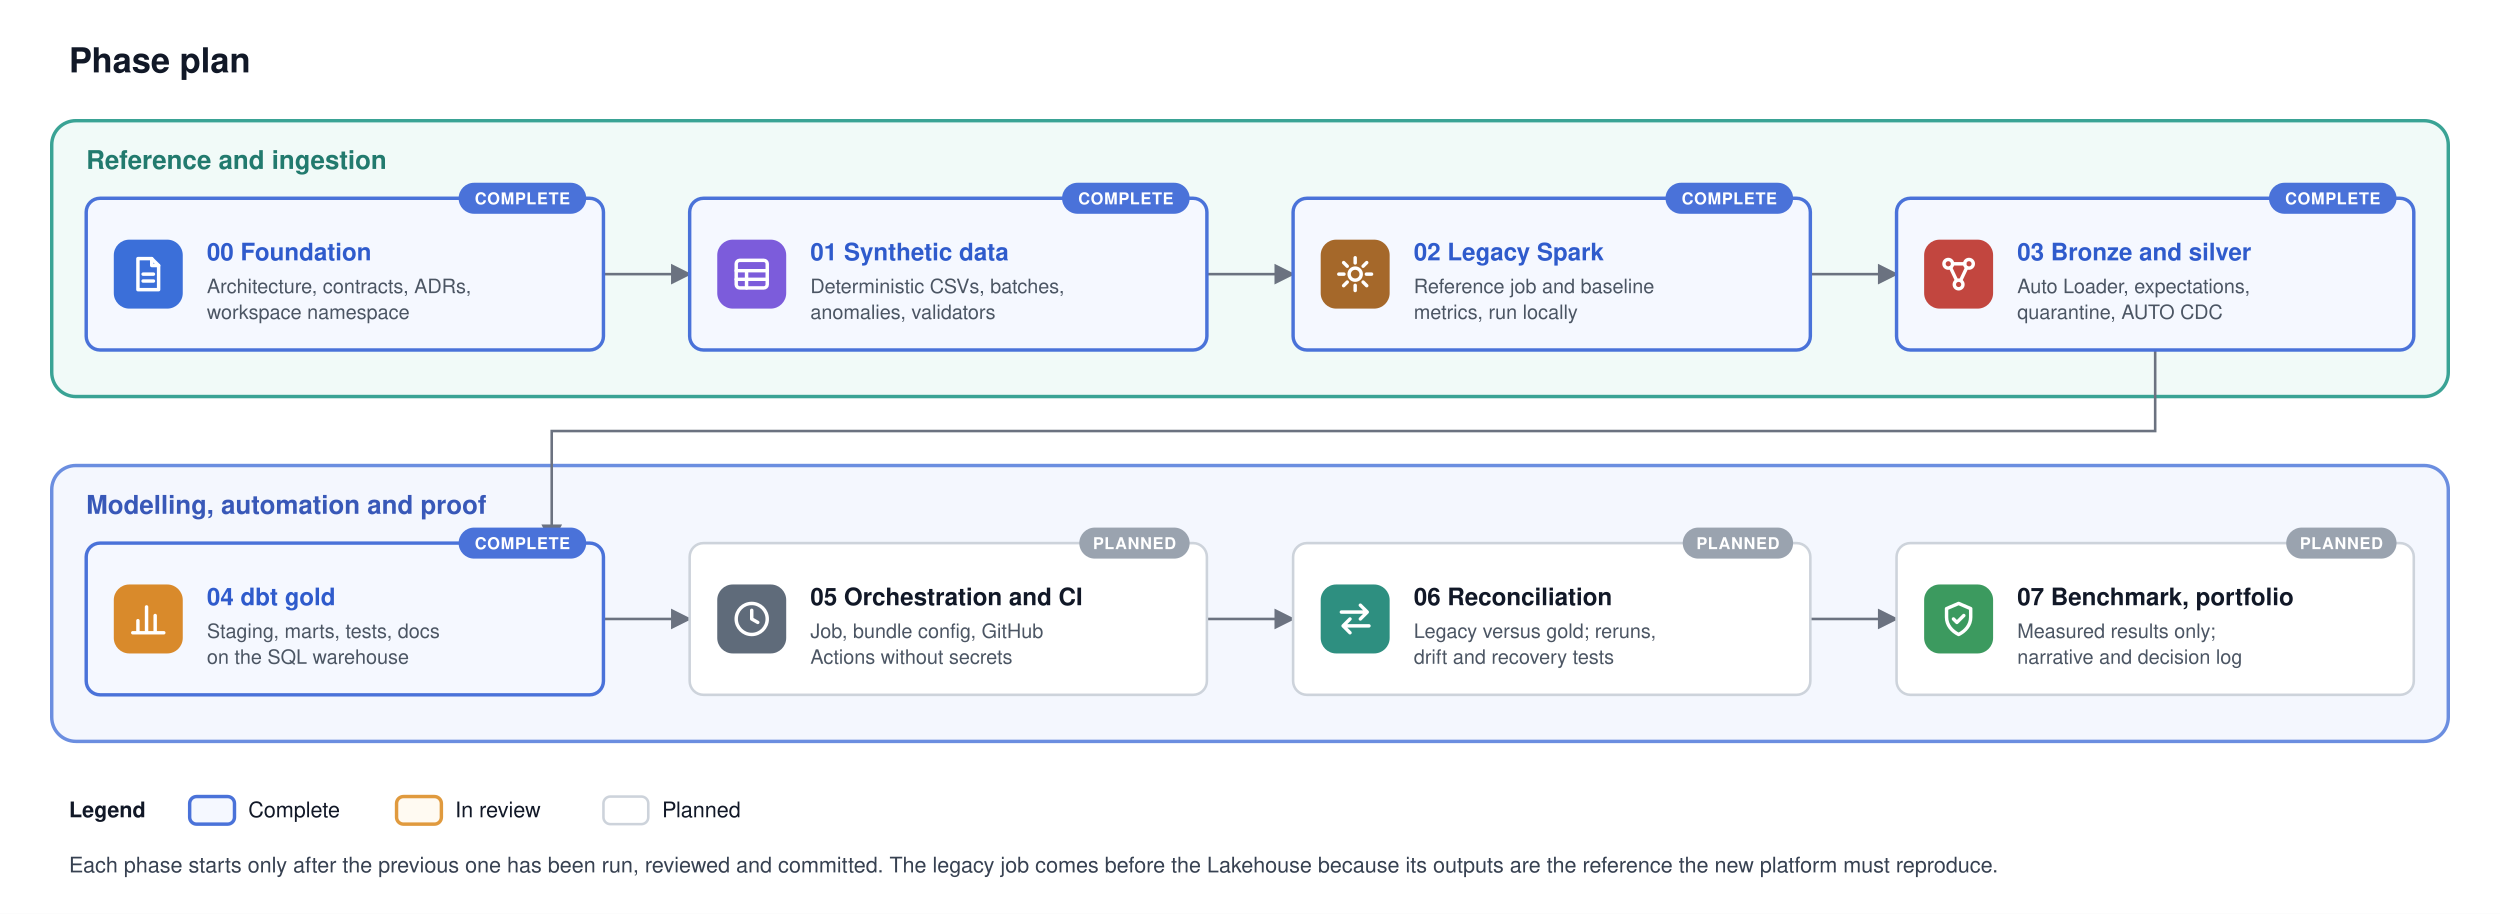
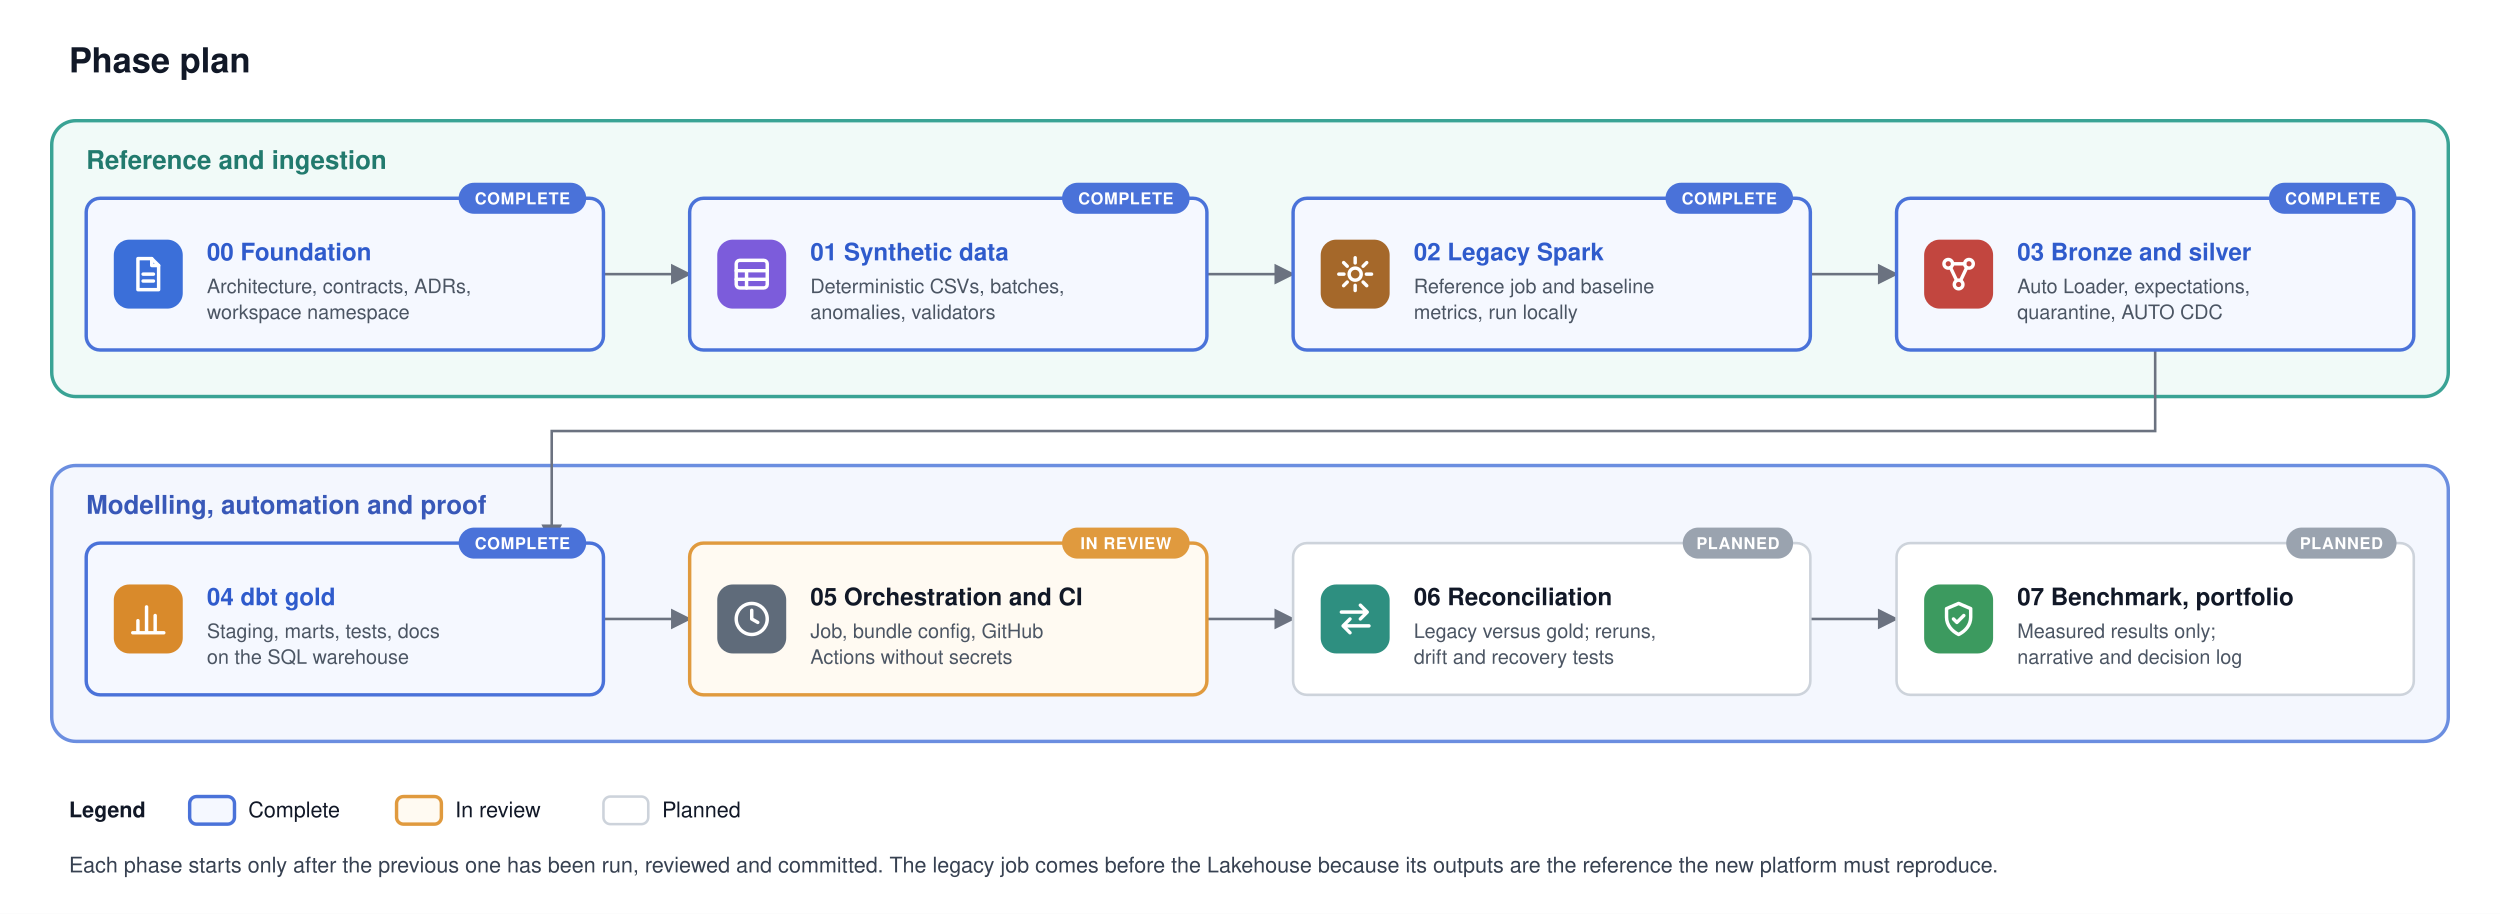
<svg xmlns="http://www.w3.org/2000/svg" xmlns:xlink="http://www.w3.org/1999/xlink" width="1450" height="530" viewBox="0 0 1450 530" font-family="-apple-system, BlinkMacSystemFont, 'Segoe UI', Helvetica, Arial, sans-serif">
  <defs>
    <style>
.title{font-size:20px;font-weight:700;fill:#111827}
.pt{font-size:15px;font-weight:700}
.box{fill:#ffffff;stroke:#cdd3db;stroke-width:1.5}
.built .box{fill:#f5f8ff;stroke:#4a72d9;stroke-width:2}
.verify .box{fill:#fffaf2;stroke:#e09a3e;stroke-width:2}
.ct{font-size:14px;font-weight:700;fill:#111827}
.built .ct{fill:#2f5bcc}
.cs{font-size:11.5px;fill:#4b5563}
.ic{fill:none;stroke:#ffffff;stroke-width:2;stroke-linecap:round;stroke-linejoin:round}
.b-built{fill:#4a72d9}
.b-verify{fill:#e09a3e}
.b-plan{fill:#9aa3af}
.bt{font-size:9.5px;font-weight:700;fill:#ffffff;letter-spacing:0.4px}
.edge{fill:none;stroke:#6b7280;stroke-width:1.5}
.lg{font-size:12.5px;fill:#111827}
.cap{font-size:12.5px;fill:#374151}
</style>
    <marker id="arrow" viewBox="0 0 10 10" refX="9" refY="5" markerWidth="8" markerHeight="8" orient="auto-start-reverse">
      <path d="M0,0 L10,5 L0,10 z" fill="#6b7280" />
    </marker>
    <symbol id="i-flow" viewBox="0 0 24 24">
      <circle cx="6" cy="6" r="2.5" />
      <circle cx="18" cy="6" r="2.5" />
      <circle cx="12" cy="18" r="2.5" />
      <path d="M8.5 6h7M7.3 8.2l3.5 7.4M16.7 8.2l-3.5 7.4" />
    </symbol>
    <symbol id="i-table" viewBox="0 0 24 24">
      <rect x="3" y="4" width="18" height="16" rx="2" />
      <path d="M3 10h18M3 15h18M9 10v10" />
    </symbol>
    <symbol id="i-gear" viewBox="0 0 24 24">
      <circle cx="12" cy="12" r="3.5" />
      <path d="M12 2.5v3M12 18.5v3M2.5 12h3M18.5 12h3M5.3 5.3l2.1 2.1M16.6 16.6l2.1 2.1M5.3 18.7l2.1-2.1M16.6 7.4l2.1-2.1" />
    </symbol>
    <symbol id="i-check" viewBox="0 0 24 24">
      <path d="M12 3l7 3v5c0 4.5-3 8-7 10-4-2-7-5.5-7-10V6z" />
      <path d="M9 12l2 2 4-4" />
    </symbol>
    <symbol id="i-compare" viewBox="0 0 24 24">
      <path d="M4 8h15M15 4l4 4-4 4M20 16H5M9 12l-4 4 4 4" />
    </symbol>
    <symbol id="i-clock" viewBox="0 0 24 24">
      <circle cx="12" cy="12" r="9" />
      <path d="M12 7v5l3.5 2" />
    </symbol>
    <symbol id="i-chart" viewBox="0 0 24 24">
      <path d="M3 20h18M6 20v-7M11 20V5M16 20v-10" />
    </symbol>
    <symbol id="i-doc" viewBox="0 0 24 24">
      <path d="M6 3h8l4 4v14H6z" />
      <path d="M14 3v4h4M9 12h6M9 16h6" />
    </symbol>
  </defs>
  <rect width="1450" height="530" fill="#ffffff" />
  <text class="title" x="40" y="42">Phase plan</text>
  <rect x="30" y="70" width="1390" height="160" rx="14" fill="#f1faf8" stroke="#3aa395" stroke-width="2" />
  <text class="pt" x="50" y="98" fill="#227a6e">Reference and ingestion</text>
  <rect x="30" y="270" width="1390" height="160" rx="14" fill="#f4f7fe" stroke="#6b8ee0" stroke-width="2" />
  <text class="pt" x="50" y="298" fill="#3858b8">Modelling, automation and proof</text>
  <path class="edge" d="M350,159 H400" marker-end="url(#arrow)" />
  <path class="edge" d="M700,159 H750" marker-end="url(#arrow)" />
  <path class="edge" d="M1050,159 H1100" marker-end="url(#arrow)" />
  <path class="edge" d="M1250,203 V250 H320 V315" marker-end="url(#arrow)" />
  <path class="edge" d="M350,359 H400" marker-end="url(#arrow)" />
  <path class="edge" d="M700,359 H750" marker-end="url(#arrow)" />
  <path class="edge" d="M1050,359 H1100" marker-end="url(#arrow)" />
  <g class="built" transform="translate(50,115)">
    <rect class="box" width="300" height="88" rx="8" />
    <rect x="16" y="24" width="40" height="40" rx="9" fill="#3b6fd9" />
    <use xlink:href="#i-doc" class="ic" x="24" y="32" width="24" height="24" />
    <text class="ct" x="70" y="36">00 Foundation</text>
    <text class="cs" x="70" y="55">Architecture, contracts, ADRs,</text>
    <text class="cs" x="70" y="70">workspace namespace</text>
    <rect class="b-built" x="216" y="-9" width="74" height="18" rx="9" />
    <text class="bt" x="253" y="3.5" text-anchor="middle">COMPLETE</text>
  </g>
  <g class="built" transform="translate(400,115)">
    <rect class="box" width="300" height="88" rx="8" />
    <rect x="16" y="24" width="40" height="40" rx="9" fill="#7c5cdb" />
    <use xlink:href="#i-table" class="ic" x="24" y="32" width="24" height="24" />
    <text class="ct" x="70" y="36">01 Synthetic data</text>
    <text class="cs" x="70" y="55">Deterministic CSVs, batches,</text>
    <text class="cs" x="70" y="70">anomalies, validators</text>
    <rect class="b-built" x="216" y="-9" width="74" height="18" rx="9" />
    <text class="bt" x="253" y="3.5" text-anchor="middle">COMPLETE</text>
  </g>
  <g class="built" transform="translate(750,115)">
    <rect class="box" width="300" height="88" rx="8" />
    <rect x="16" y="24" width="40" height="40" rx="9" fill="#a5682a" />
    <use xlink:href="#i-gear" class="ic" x="24" y="32" width="24" height="24" />
    <text class="ct" x="70" y="36">02 Legacy Spark</text>
    <text class="cs" x="70" y="55">Reference job and baseline</text>
    <text class="cs" x="70" y="70">metrics, run locally</text>
    <rect class="b-built" x="216" y="-9" width="74" height="18" rx="9" />
    <text class="bt" x="253" y="3.5" text-anchor="middle">COMPLETE</text>
  </g>
  <g class="built" transform="translate(1100,115)">
    <rect class="box" width="300" height="88" rx="8" />
    <rect x="16" y="24" width="40" height="40" rx="9" fill="#c2463f" />
    <use xlink:href="#i-flow" class="ic" x="24" y="32" width="24" height="24" />
    <text class="ct" x="70" y="36">03 Bronze and silver</text>
    <text class="cs" x="70" y="55">Auto Loader, expectations,</text>
    <text class="cs" x="70" y="70">quarantine, AUTO CDC</text>
    <rect class="b-built" x="216" y="-9" width="74" height="18" rx="9" />
    <text class="bt" x="253" y="3.5" text-anchor="middle">COMPLETE</text>
  </g>
  <g class="built" transform="translate(50,315)">
    <rect class="box" width="300" height="88" rx="8" />
    <rect x="16" y="24" width="40" height="40" rx="9" fill="#d98a2b" />
    <use xlink:href="#i-chart" class="ic" x="24" y="32" width="24" height="24" />
    <text class="ct" x="70" y="36">04 dbt gold</text>
    <text class="cs" x="70" y="55">Staging, marts, tests, docs</text>
    <text class="cs" x="70" y="70">on the SQL warehouse</text>
    <rect class="b-built" x="216" y="-9" width="74" height="18" rx="9" />
    <text class="bt" x="253" y="3.5" text-anchor="middle">COMPLETE</text>
  </g>
-   <g transform="translate(400,315)">
+   <g class="verify" transform="translate(400,315)">
    <rect class="box" width="300" height="88" rx="8" />
    <rect x="16" y="24" width="40" height="40" rx="9" fill="#5f6b7a" />
    <use xlink:href="#i-clock" class="ic" x="24" y="32" width="24" height="24" />
    <text class="ct" x="70" y="36">05 Orchestration and CI</text>
    <text class="cs" x="70" y="55">Job, bundle config, GitHub</text>
    <text class="cs" x="70" y="70">Actions without secrets</text>
-     <rect class="b-plan" x="226" y="-9" width="64" height="18" rx="9" />
-     <text class="bt" x="258" y="3.5" text-anchor="middle">PLANNED</text>
+     <rect class="b-verify" x="216" y="-9" width="74" height="18" rx="9" />
+     <text class="bt" x="253" y="3.5" text-anchor="middle">IN REVIEW</text>
  </g>
  <g transform="translate(750,315)">
    <rect class="box" width="300" height="88" rx="8" />
    <rect x="16" y="24" width="40" height="40" rx="9" fill="#2e8f80" />
    <use xlink:href="#i-compare" class="ic" x="24" y="32" width="24" height="24" />
    <text class="ct" x="70" y="36">06 Reconciliation</text>
    <text class="cs" x="70" y="55">Legacy versus gold; reruns,</text>
    <text class="cs" x="70" y="70">drift and recovery tests</text>
    <rect class="b-plan" x="226" y="-9" width="64" height="18" rx="9" />
    <text class="bt" x="258" y="3.5" text-anchor="middle">PLANNED</text>
  </g>
  <g transform="translate(1100,315)">
    <rect class="box" width="300" height="88" rx="8" />
    <rect x="16" y="24" width="40" height="40" rx="9" fill="#3c9a5f" />
    <use xlink:href="#i-check" class="ic" x="24" y="32" width="24" height="24" />
    <text class="ct" x="70" y="36">07 Benchmark, portfolio</text>
    <text class="cs" x="70" y="55">Measured results only;</text>
    <text class="cs" x="70" y="70">narrative and decision log</text>
    <rect class="b-plan" x="226" y="-9" width="64" height="18" rx="9" />
    <text class="bt" x="258" y="3.5" text-anchor="middle">PLANNED</text>
  </g>
  <text class="lg" x="40" y="474" font-weight="700">Legend</text>
  <rect x="110" y="462" width="26" height="16" rx="4" fill="#f5f8ff" stroke="#4a72d9" stroke-width="2" />
  <text class="lg" x="144" y="474">Complete</text>
  <rect x="230" y="462" width="26" height="16" rx="4" fill="#fffaf2" stroke="#e09a3e" stroke-width="2" />
  <text class="lg" x="264" y="474">In review</text>
  <rect x="350" y="462" width="26" height="16" rx="4" fill="#ffffff" stroke="#cdd3db" stroke-width="1.5" />
  <text class="lg" x="384" y="474">Planned</text>
  <text class="cap" x="40" y="506">Each phase starts only after the previous one has been run, reviewed and committed. The legacy job comes before the Lakehouse because its outputs are the reference the new platform must reproduce.</text>
</svg>
